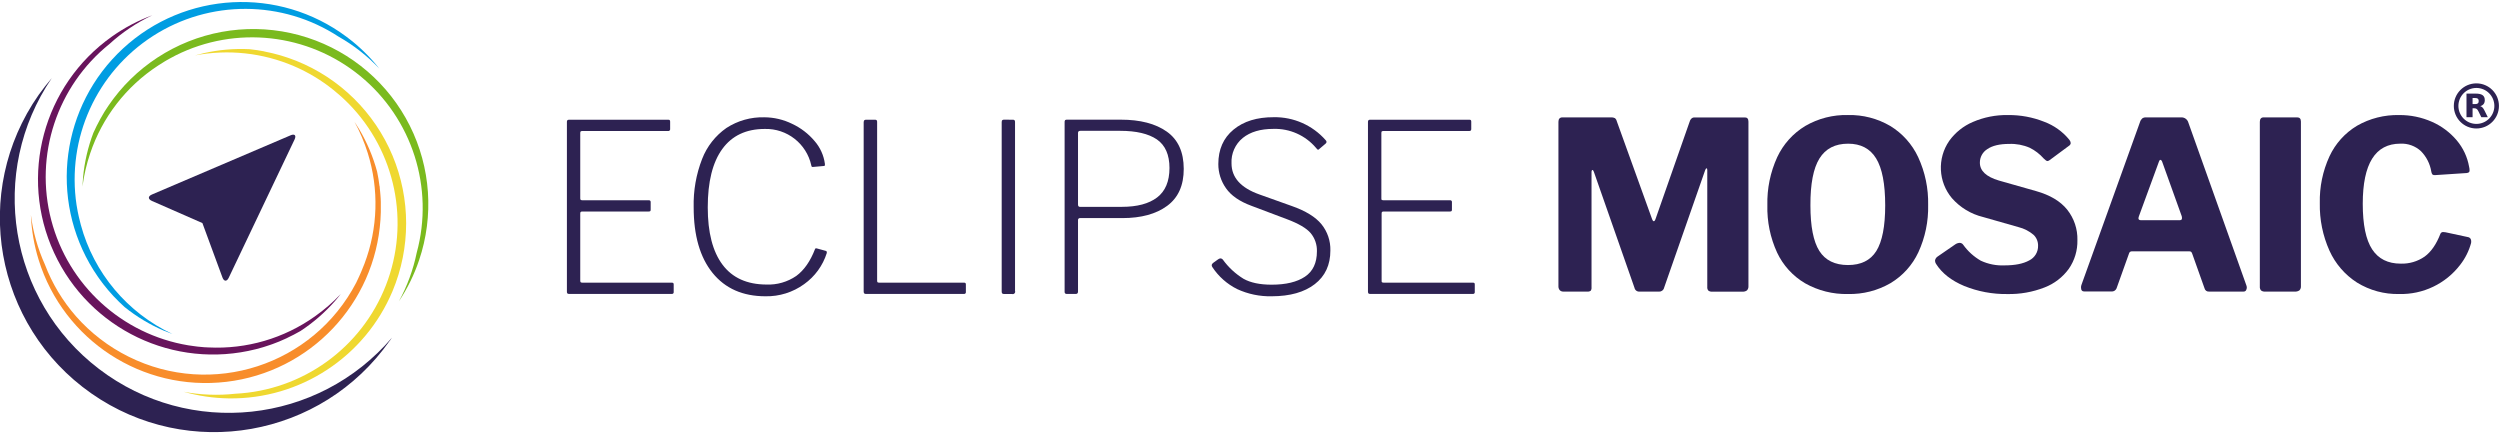
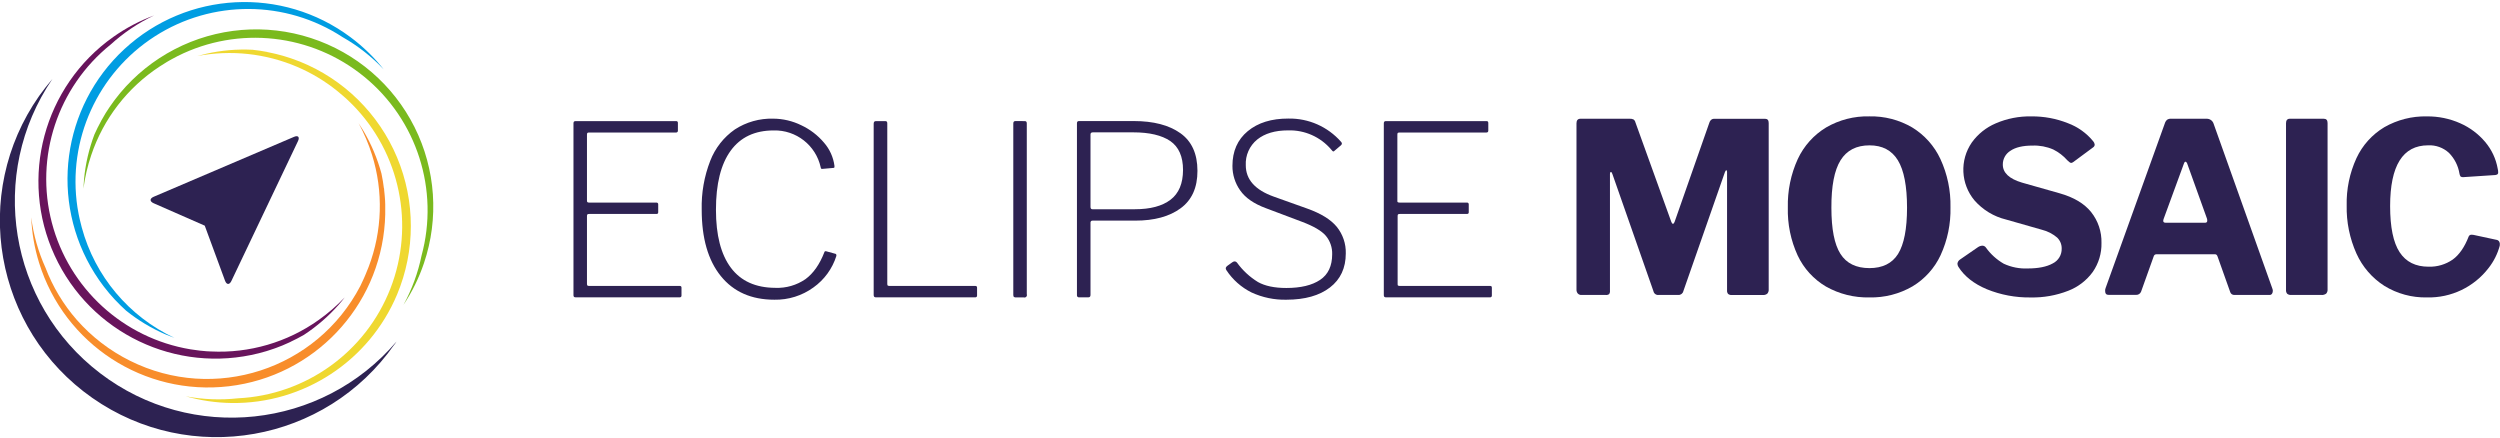
- <svg xmlns="http://www.w3.org/2000/svg" id="positiv" viewBox="0 0 873.25 150.94">
+ <svg xmlns="http://www.w3.org/2000/svg" id="positiv" viewBox="0 0 863.25 150.94">
  <g id="Eclipse_MOSAIC" data-name="Eclipse MOSAIC">
    <g id="Eclipse_MOSAIC-2" data-name="Eclipse MOSAIC">
      <g>
        <path d="M241.68,93.29a1,1,0,0,1,.66-.17H277c.39,0,.58.22.58.66v2.54a.63.63,0,0,1-.74.74H247a1.16,1.16,0,0,0-.65.12c-.11.08-.17.29-.17.62v22.79c0,.28.06.45.17.53a1.07,1.07,0,0,0,.65.13h23.13a.58.58,0,0,1,.65.65v2.63c0,.27-.05.45-.16.53a1,1,0,0,1-.58.12H247a1.07,1.07,0,0,0-.65.13c-.11.08-.17.28-.17.61v23.37c0,.33.06.53.17.62a1.16,1.16,0,0,0,.65.12h31.08a1,1,0,0,1,.57.12.65.65,0,0,1,.17.54v2.62a.58.58,0,0,1-.66.66H242.34a1,1,0,0,1-.66-.17,1.11,1.11,0,0,1-.16-.74V94A1.1,1.1,0,0,1,241.68,93.29Z" transform="translate(-43.5 -51.3)" fill="#2d2252" />
        <path d="M320.2,94.56a23,23,0,0,1,7.83,6,15.15,15.15,0,0,1,3.61,8v.33c0,.16,0,.27-.13.32a.62.62,0,0,1-.37.08l-3.69.33h-.16c-.22,0-.36-.19-.41-.57a16.2,16.2,0,0,0-16.24-12.71q-9.75,0-14.84,7t-5.08,20.42q0,13.11,5.16,20t15.34,6.93a17.16,17.16,0,0,0,10.41-3q4.1-3,6.56-9.39c.06-.21.25-.3.58-.24l3.28.9c.21.11.3.36.24.74a21.17,21.17,0,0,1-7.91,10.86,22.24,22.24,0,0,1-13.49,4.23q-11.89,0-18.49-8.16t-6.6-22.92a43.59,43.59,0,0,1,2.95-16.89A23.54,23.54,0,0,1,297.24,96a23.17,23.17,0,0,1,13.24-3.73A22.24,22.24,0,0,1,320.2,94.56Z" transform="translate(-43.5 -51.3)" fill="#2d2252" />
        <path d="M345.41,93.29a1,1,0,0,1,.62-.17h3.11a.8.8,0,0,1,.58.17,1.1,1.1,0,0,1,.16.73v55.27c0,.33.05.53.16.62a1.23,1.23,0,0,0,.66.12h29.44a1,1,0,0,1,.57.12.65.65,0,0,1,.17.54v2.62a.58.58,0,0,1-.66.66H346a.81.81,0,0,1-.66-.21,1.15,1.15,0,0,1-.16-.7V94C345.21,93.64,345.27,93.4,345.41,93.29Z" transform="translate(-43.5 -51.3)" fill="#2d2252" />
        <path d="M397.31,93.12a.79.79,0,0,1,.57.17,1.08,1.08,0,0,1,.17.73V152.9A.85.85,0,0,1,397,154h-2.62a1.28,1.28,0,0,1-.78-.17c-.14-.11-.21-.35-.21-.74V94c0-.38.07-.62.21-.73a.94.94,0,0,1,.61-.17Z" transform="translate(-43.5 -51.3)" fill="#2d2252" />
        <path d="M451.17,123.22q-5.79,4.26-15.62,4.26H420.79a.65.65,0,0,0-.74.74v24.93c0,.54-.25.82-.74.82h-3.2a.66.66,0,0,1-.74-.74V94a1.08,1.08,0,0,1,.17-.73.94.94,0,0,1,.65-.17H435q10.17,0,16.07,4.18t5.91,13Q457,118.95,451.17,123.22ZM447.6,100q-4.43-3-12.79-3H420.87c-.55,0-.82.24-.82.73v25c0,.55.22.82.65.82h14.68q8,0,12.3-3.28T452,110Q452,103.05,447.6,100Z" transform="translate(-43.5 -51.3)" fill="#2d2252" />
        <path d="M488.27,96.32q-6.72,0-10.66,3.16a10.76,10.76,0,0,0-3.94,8.89q0,7.38,9.68,10.83l11.48,4.1q7.14,2.53,10.25,6.31a14,14,0,0,1,3.12,9.19q0,7.55-5.46,11.76t-15,4.23a27.29,27.29,0,0,1-12.1-2.51,22.23,22.23,0,0,1-8.65-7.66,1.44,1.44,0,0,1-.24-.66c0-.33.24-.65.73-1l1.4-1a1.55,1.55,0,0,1,1-.41,1.14,1.14,0,0,1,.74.41,25.11,25.11,0,0,0,7.26,6.73c2.43,1.36,5.7,2.05,9.8,2.05q7.46,0,11.64-2.79t4.18-8.86a9.52,9.52,0,0,0-2.17-6.35q-2.18-2.58-8.32-4.88l-12.39-4.67q-6.22-2.3-8.89-6.15a14.53,14.53,0,0,1-2.67-8.45q0-7.62,5.29-12t14.06-4.35a23.59,23.59,0,0,1,18.13,8,.94.94,0,0,1,.32.65.88.88,0,0,1-.32.57l-2.22,1.89a.64.64,0,0,1-.41.25c-.16,0-.41-.22-.74-.66A18.77,18.77,0,0,0,488.27,96.32Z" transform="translate(-43.5 -51.3)" fill="#2d2252" />
        <path d="M521.5,93.29a.9.9,0,0,1,.65-.17h34.69q.57,0,.57.66v2.54a.79.79,0,0,1-.16.57.8.8,0,0,1-.58.17H526.83a1.23,1.23,0,0,0-.66.12c-.11.08-.16.29-.16.62v22.79c0,.28,0,.45.16.53a1.12,1.12,0,0,0,.66.13H550a.58.58,0,0,1,.66.65v2.63a.64.64,0,0,1-.17.53,1,1,0,0,1-.57.12h-23a1.12,1.12,0,0,0-.66.13c-.11.08-.16.28-.16.61v23.37c0,.33,0,.53.16.62a1.23,1.23,0,0,0,.66.12H557.9a1,1,0,0,1,.58.12c.11.08.16.26.16.54v2.62a.58.58,0,0,1-.65.66H522.15a.9.9,0,0,1-.65-.17,1.1,1.1,0,0,1-.17-.74V94A1.08,1.08,0,0,1,521.5,93.29Z" transform="translate(-43.5 -51.3)" fill="#2d2252" />
      </g>
      <g>
        <path d="M588.31,152.65a2,2,0,0,1-.45-1.39V93.86c0-1,.46-1.56,1.39-1.56h17a2.59,2.59,0,0,1,1.31.25,1.7,1.7,0,0,1,.65,1l12.39,34.36q.24.66.57.66t.57-.66l11.81-33.7c.33-1.26.93-1.89,1.81-1.89H653c.82,0,1.23.49,1.23,1.48v57.4a2,2,0,0,1-.5,1.52,2.23,2.23,0,0,1-1.55.45H641.57a1.91,1.91,0,0,1-1.35-.37,1.75,1.75,0,0,1-.37-1.27V110.67c0-.38-.09-.57-.25-.57s-.33.22-.49.65l-14.35,41.09a1.68,1.68,0,0,1-1.72,1.31h-6.81a1.64,1.64,0,0,1-1.8-1.31l-14.19-40.51c-.16-.44-.33-.66-.49-.66s-.33.25-.33.74v40.26a1.75,1.75,0,0,1-.29,1.19,1.73,1.73,0,0,1-1.19.29h-8.36A1.63,1.63,0,0,1,588.31,152.65Z" transform="translate(-43.5 -51.3)" fill="#2d2252" />
        <path d="M674,150.24a24.58,24.58,0,0,1-9.76-10.71,37.33,37.33,0,0,1-3.4-16.56,38.11,38.11,0,0,1,3.44-16.77,25.18,25.18,0,0,1,9.8-10.9A28.31,28.31,0,0,1,689,91.48a28,28,0,0,1,14.77,3.82,25.26,25.26,0,0,1,9.75,10.9A37.76,37.76,0,0,1,717,122.89a37.42,37.42,0,0,1-3.41,16.52,24.78,24.78,0,0,1-9.71,10.78A28.37,28.37,0,0,1,689,154,29.11,29.11,0,0,1,674,150.24ZM698.89,139Q702,134,702,123.05q0-11.23-3.16-16.4t-9.8-5.16q-6.79,0-10,5.16t-3.16,16.4q0,11,3.12,15.91t10,4.92Q695.81,143.88,698.89,139Z" transform="translate(-43.5 -51.3)" fill="#2d2252" />
        <path d="M752.5,102.92a16.39,16.39,0,0,0-7.18-1.35c-3.33,0-5.88.6-7.63,1.8a5.53,5.53,0,0,0-2.62,4.76q0,4.26,6.64,6.23l13,3.69c4.86,1.37,8.49,3.53,10.86,6.48a16.45,16.45,0,0,1,3.57,10.66,16.9,16.9,0,0,1-3,10,18.81,18.81,0,0,1-8.49,6.52,33.77,33.77,0,0,1-13,2.3,38.64,38.64,0,0,1-15.08-2.83q-6.74-2.83-9.84-7.75a2.16,2.16,0,0,1-.33-1.07,2,2,0,0,1,.82-1.39l6.31-4.35a2.93,2.93,0,0,1,1.48-.49,1.49,1.49,0,0,1,1.23.66,19.61,19.61,0,0,0,6.15,5.57,17.76,17.76,0,0,0,8.28,1.64q5.49,0,8.61-1.72a5.56,5.56,0,0,0,3.12-5.17,5.14,5.14,0,0,0-1.56-3.77,12.84,12.84,0,0,0-5.25-2.7l-12.38-3.53a21.08,21.08,0,0,1-10.91-6.6,16.53,16.53,0,0,1-.94-20,19.61,19.61,0,0,1,8.24-6.6,29.51,29.51,0,0,1,12.3-2.42,33.18,33.18,0,0,1,12.63,2.34,20.58,20.58,0,0,1,8.77,6.27,2,2,0,0,1,.5,1.15,1.17,1.17,0,0,1-.5.9l-6.88,5.09a1.56,1.56,0,0,1-.74.32c-.28,0-.71-.3-1.32-.9A16,16,0,0,0,752.5,102.92Z" transform="translate(-43.5 -51.3)" fill="#2d2252" />
        <path d="M770.4,151.75a2.27,2.27,0,0,1,.17-1L791,93.94a2.77,2.77,0,0,1,.78-1.27,2.11,2.11,0,0,1,1.35-.37h12.3a2.47,2.47,0,0,1,2.46,1.81l20.25,56.82a2.69,2.69,0,0,1,.17.74,1.85,1.85,0,0,1-.29,1.07,1,1,0,0,1-.86.41H815.09a1.46,1.46,0,0,1-1.55-1.15l-4.27-12a1.8,1.8,0,0,0-.37-.7.93.93,0,0,0-.69-.21h-20a1,1,0,0,0-1.07.82l-4.34,12.14a1.76,1.76,0,0,1-1.73,1.07h-9.43C770.81,153.15,770.4,152.68,770.4,151.75Zm34.44-23.53c.55,0,.82-.22.82-.66a2.36,2.36,0,0,0-.08-.74l-6.89-19.18c-.16-.33-.35-.5-.57-.5s-.33.2-.49.58l-7,19.1a2.69,2.69,0,0,0-.17.74c0,.44.3.66.91.66Z" transform="translate(-43.5 -51.3)" fill="#2d2252" />
        <path d="M845.9,92.3c.87,0,1.31.49,1.31,1.48v57.4a2,2,0,0,1-.49,1.52,2.55,2.55,0,0,1-1.72.45H834.67a2,2,0,0,1-1.4-.41,1.83,1.83,0,0,1-.41-1.32V93.86c0-1,.44-1.56,1.31-1.56Z" transform="translate(-43.5 -51.3)" fill="#2d2252" />
        <path d="M893,93.86a23.9,23.9,0,0,1,8.65,6.48,19.45,19.45,0,0,1,4.3,9.18,4.8,4.8,0,0,1,.17,1.32.72.72,0,0,1-.25.65,2,2,0,0,1-.74.25l-11.07.73a1.28,1.28,0,0,1-.94-.24,2.51,2.51,0,0,1-.37-1,13.22,13.22,0,0,0-3.61-7.13,9.91,9.91,0,0,0-7.21-2.62q-13.12,0-13.12,21,0,10.9,3.28,15.91t10,5a13.85,13.85,0,0,0,8.33-2.46q3.39-2.46,5.53-8a1,1,0,0,1,1.07-.57,2.76,2.76,0,0,1,.74.08l8,1.72c.77.28,1.07,1,.9,2a21.56,21.56,0,0,1-3.81,7.63A26,26,0,0,1,881.53,154a26.91,26.91,0,0,1-14.72-4,25.82,25.82,0,0,1-9.63-11.15,38.64,38.64,0,0,1-3.37-16.61,37.08,37.08,0,0,1,3.37-16.32,24.52,24.52,0,0,1,9.63-10.7,28.32,28.32,0,0,1,14.72-3.73A27.59,27.59,0,0,1,893,93.86Z" transform="translate(-43.5 -51.3)" fill="#2d2252" />
-       </g>
-       <g transform="translate(857,29),scale(0.08)">
-         <circle cx="100" cy="100" r="88.5" fill="none" stroke="#2d2252" stroke-width="20" />
-         <path fill="#2d2252" d="M94.6 92C100.1 92 104.1 90.9 106.5 88.8C108.9 86.8 110.2 83.4 110.2 78.6C110.2 73.9 108.9 70.6 106.5 68.5C104.1 66.5 100.1 65.5 94.6 65.5L83.4 65.5L83.4 92L94.6 92M83.4 110.3L83.4 149.3L56.8 149.3L56.8 46.2L97.4 46.2C111 46.2 120.9 48.5 127.2 53.1C133.6 57.6 136.7 64.8 136.7 74.7C136.7 81.5 135.1 87.1 131.8 91.5C128.5 95.8 123.6 99.1 116.9 101.1C120.6 102 123.8 103.9 126.7 106.8C129.6 109.7 132.5 114.1 135.4 120.1L149.9 149.3L121.6 149.3L109 123.7C106.5 118.6 103.9 115 101.3 113.2C98.7 111.3 95.2 110.3 90.9 110.3L83.4 110.3" />
      </g>
    </g>
    <g id="Medaillion_5" data-name="Medaillion 5">
      <g id="neu_Kopie_8_Kopie_2_Kopie" data-name="neu Kopie 8 Kopie 2 Kopie">
        <path d="M113.06,180.75" transform="translate(-43.5 -51.3)" fill="#68145c" />
        <g>
          <circle cx="79.96" cy="69.32" r="69.17" fill="none" />
          <path d="M189.88,142.21a61.14,61.14,0,0,0-39-77.77,61.16,61.16,0,0,0-47.14,3.9A61.41,61.41,0,0,0,85,83.41c-.56.67-1.1,1.36-1.63,2.06l-.48.63c-.38.52-.76,1.05-1.13,1.58l-.45.64c-.45.67-.89,1.35-1.31,2-.2.32-.39.65-.58,1l-.67,1.16c-.13.23-.27.44-.39.67l.09-.13c-.84,1.53-1.62,3.08-2.33,4.67a59.13,59.13,0,0,0-3.61,15.59c-.1,1.06-.16,2.11-.2,3.17A60.42,60.42,0,0,1,75,104.87,59,59,0,0,1,98.67,74.24h0c.8-.53,1.63-1,2.45-1.54l.74-.43.93-.52c.69-.38,1.39-.76,2.09-1.11a59.6,59.6,0,0,1,84.18,68.93,61,61,0,0,1-6.24,17A61.23,61.23,0,0,0,189.88,142.21Z" transform="translate(-43.5 -51.3)" fill="#7aba1e" />
        </g>
      </g>
      <g id="neu_Kopie_6_Kopie_2_Kopie" data-name="neu Kopie 6 Kopie 2 Kopie">
        <path d="M63.06,129.31" transform="translate(-43.5 -51.3)" fill="#68145c" />
        <g>
          <circle cx="79.96" cy="69.32" r="69.17" fill="none" />
          <path d="M123.46,190.46A61.13,61.13,0,0,0,180.61,153a61.29,61.29,0,0,0,0-47.34A61.09,61.09,0,0,0,147,72.55c-.81-.32-1.63-.62-2.46-.91l-.74-.26c-.62-.21-1.24-.4-1.86-.59l-.75-.23c-.77-.22-1.55-.43-2.34-.62l-1.1-.25-1.31-.28-.75-.16.15,0c-1.71-.32-3.43-.59-5.16-.77a59,59,0,0,0-16,1.39c-1,.23-2,.5-3.07.79a59.46,59.46,0,0,1,34.56,3.75,59,59,0,0,1,13.73,8.26h0c.75.6,1.49,1.23,2.21,1.86l.65.57.78.72c.57.54,1.15,1.09,1.7,1.65a59.61,59.61,0,0,1-39.55,101.36,61.44,61.44,0,0,1-18.06-.69A61.19,61.19,0,0,0,123.46,190.46Z" transform="translate(-43.5 -51.3)" fill="#efd830" />
        </g>
      </g>
      <g id="neu_Kopie_4_Kopie_2_Kopie" data-name="neu Kopie 4 Kopie 2 Kopie">
        <path d="M96.5,65.73" transform="translate(-43.5 -51.3)" fill="#68145c" />
        <g>
          <circle cx="123.42" cy="120.49" r="69.17" transform="translate(-92.55 71.26) rotate(-45)" fill="none" />
          <path d="M57,142.07A61.14,61.14,0,0,0,176.4,128c.06-.87.1-1.74.12-2.62,0-.26,0-.52,0-.79,0-.65,0-1.29,0-1.94,0-.26,0-.52,0-.79,0-.8-.07-1.61-.13-2.41,0-.38-.07-.75-.1-1.13s-.09-.89-.14-1.33c0-.25,0-.51-.08-.77v.16q-.31-2.59-.85-5.14A59.48,59.48,0,0,0,169,96.49c-.54-.91-1.11-1.8-1.7-2.68a60.44,60.44,0,0,1,4.65,10.93,59.15,59.15,0,0,1-1.15,38.7h0c-.34.91-.71,1.8-1.09,2.69-.12.26-.22.53-.34.79l-.45,1c-.33.72-.67,1.43-1,2.13a59.63,59.63,0,0,1-79.5,25.83A60.14,60.14,0,0,1,70,161.73a59.46,59.46,0,0,1-10.8-18,61.07,61.07,0,0,1-4.92-17.39A61.55,61.55,0,0,0,57,142.07Z" transform="translate(-43.5 -51.3)" fill="#f88d2b" />
        </g>
      </g>
      <g id="neu_Kopie_2_Kopie_2_Kopie" data-name="neu Kopie 2 Kopie 2 Kopie">
        <path d="M167.42,78" transform="translate(-43.5 -51.3)" fill="#68145c" />
        <g>
          <circle cx="123.66" cy="120.56" r="69.17" transform="translate(-90.75 44.41) rotate(-36)" fill="none" />
          <path d="M82.61,64.06A61.15,61.15,0,0,0,132.9,173.27c.85-.21,1.69-.45,2.53-.7l.75-.24c.62-.19,1.23-.39,1.85-.61l.73-.26c.76-.27,1.52-.56,2.26-.87l1-.44,1.23-.54.7-.32-.15.05c1.58-.74,3.12-1.53,4.63-2.4a59.35,59.35,0,0,0,12.09-10.5c.69-.79,1.37-1.61,2-2.44a60.46,60.46,0,0,1-9,7.8,59,59,0,0,1-37.17,10.86h0c-1,0-1.92-.11-2.88-.2l-.86-.08-1-.13c-.79-.09-1.57-.2-2.35-.33A59.61,59.61,0,0,1,81.72,66.67a61.16,61.16,0,0,1,15-10.05A61.45,61.45,0,0,0,82.61,64.06Z" transform="translate(-43.5 -51.3)" fill="#68145c" />
        </g>
      </g>
      <g id="neu_Kopie_11_Kopie" data-name="neu Kopie 11 Kopie">
        <path d="M177.43,149.1" transform="translate(-43.5 -51.3)" fill="#68145c" />
        <g>
          <circle cx="79.96" cy="69.32" r="69.17" fill="none" />
          <path d="M164.51,64.13A61.15,61.15,0,0,0,76.19,145.7c.46.74,1,1.47,1.45,2.19l.45.64c.38.53.76,1.05,1.15,1.57l.48.62c.49.64,1,1.26,1.52,1.88l.75.85.89,1,.52.57-.1-.12q1.78,1.9,3.72,3.65a59.19,59.19,0,0,0,13.72,8.26c1,.41,2,.8,3,1.16a59.16,59.16,0,0,1-32-38.1h0c-.25-.93-.48-1.87-.7-2.81-.06-.28-.13-.56-.18-.84s-.14-.69-.21-1c-.15-.77-.29-1.55-.41-2.33a59.6,59.6,0,0,1,91.57-58.76A60.65,60.65,0,0,1,176,75.27,61.33,61.33,0,0,0,164.51,64.13Z" transform="translate(-43.5 -51.3)" fill="#009de2" />
        </g>
      </g>
    </g>
  </g>
  <g id="arrow_aura" data-name="arrow + aura">
    <path d="M114.2,129.22l7,19c.54,1.46,1.53,1.5,2.2.09l23-48.3c.67-1.41,0-2.06-1.39-1.45L96.58,119.24c-1.44.61-1.44,1.62,0,2.25Z" transform="translate(-43.5 -51.3)" fill="#2d2252" />
    <path d="M179.67,170.32l.75-1.09A74.84,74.84,0,0,1,61.59,78.58Q59.19,81.4,57,84.45a74.85,74.85,0,0,0,122.63,85.87Z" transform="translate(-43.5 -51.3)" fill="#2d2252" fill-rule="evenodd" />
  </g>
</svg>
